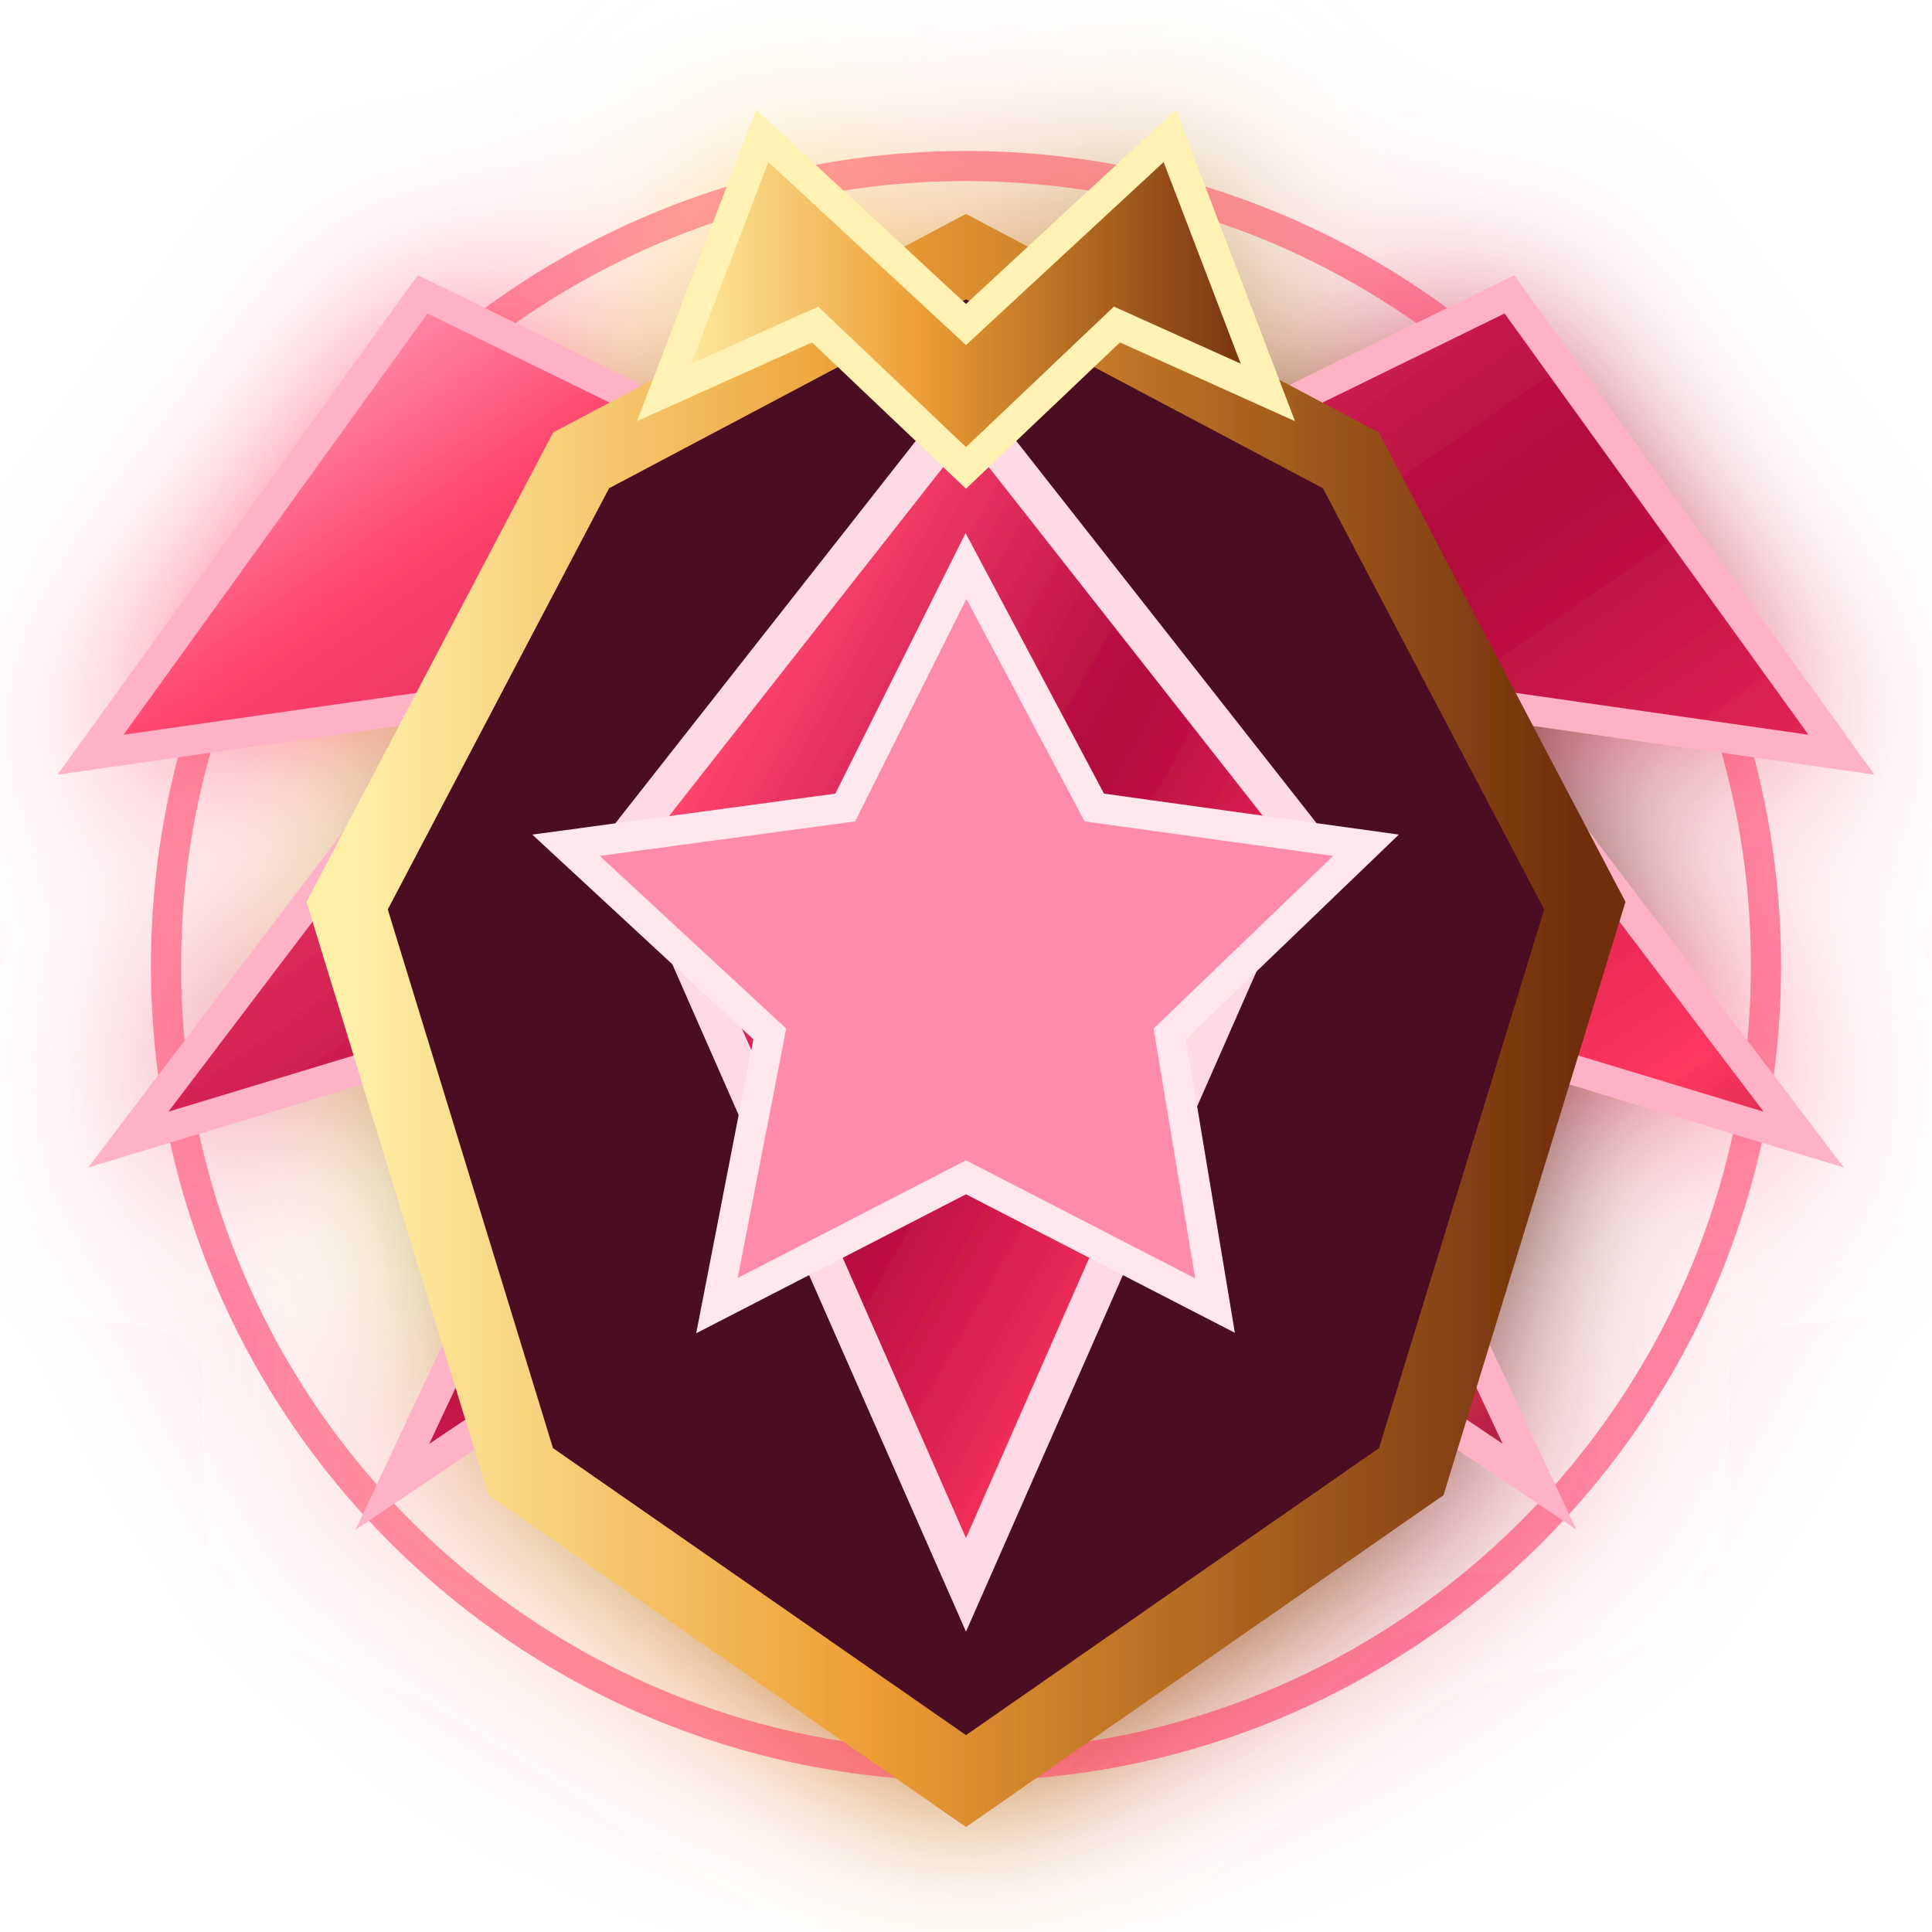
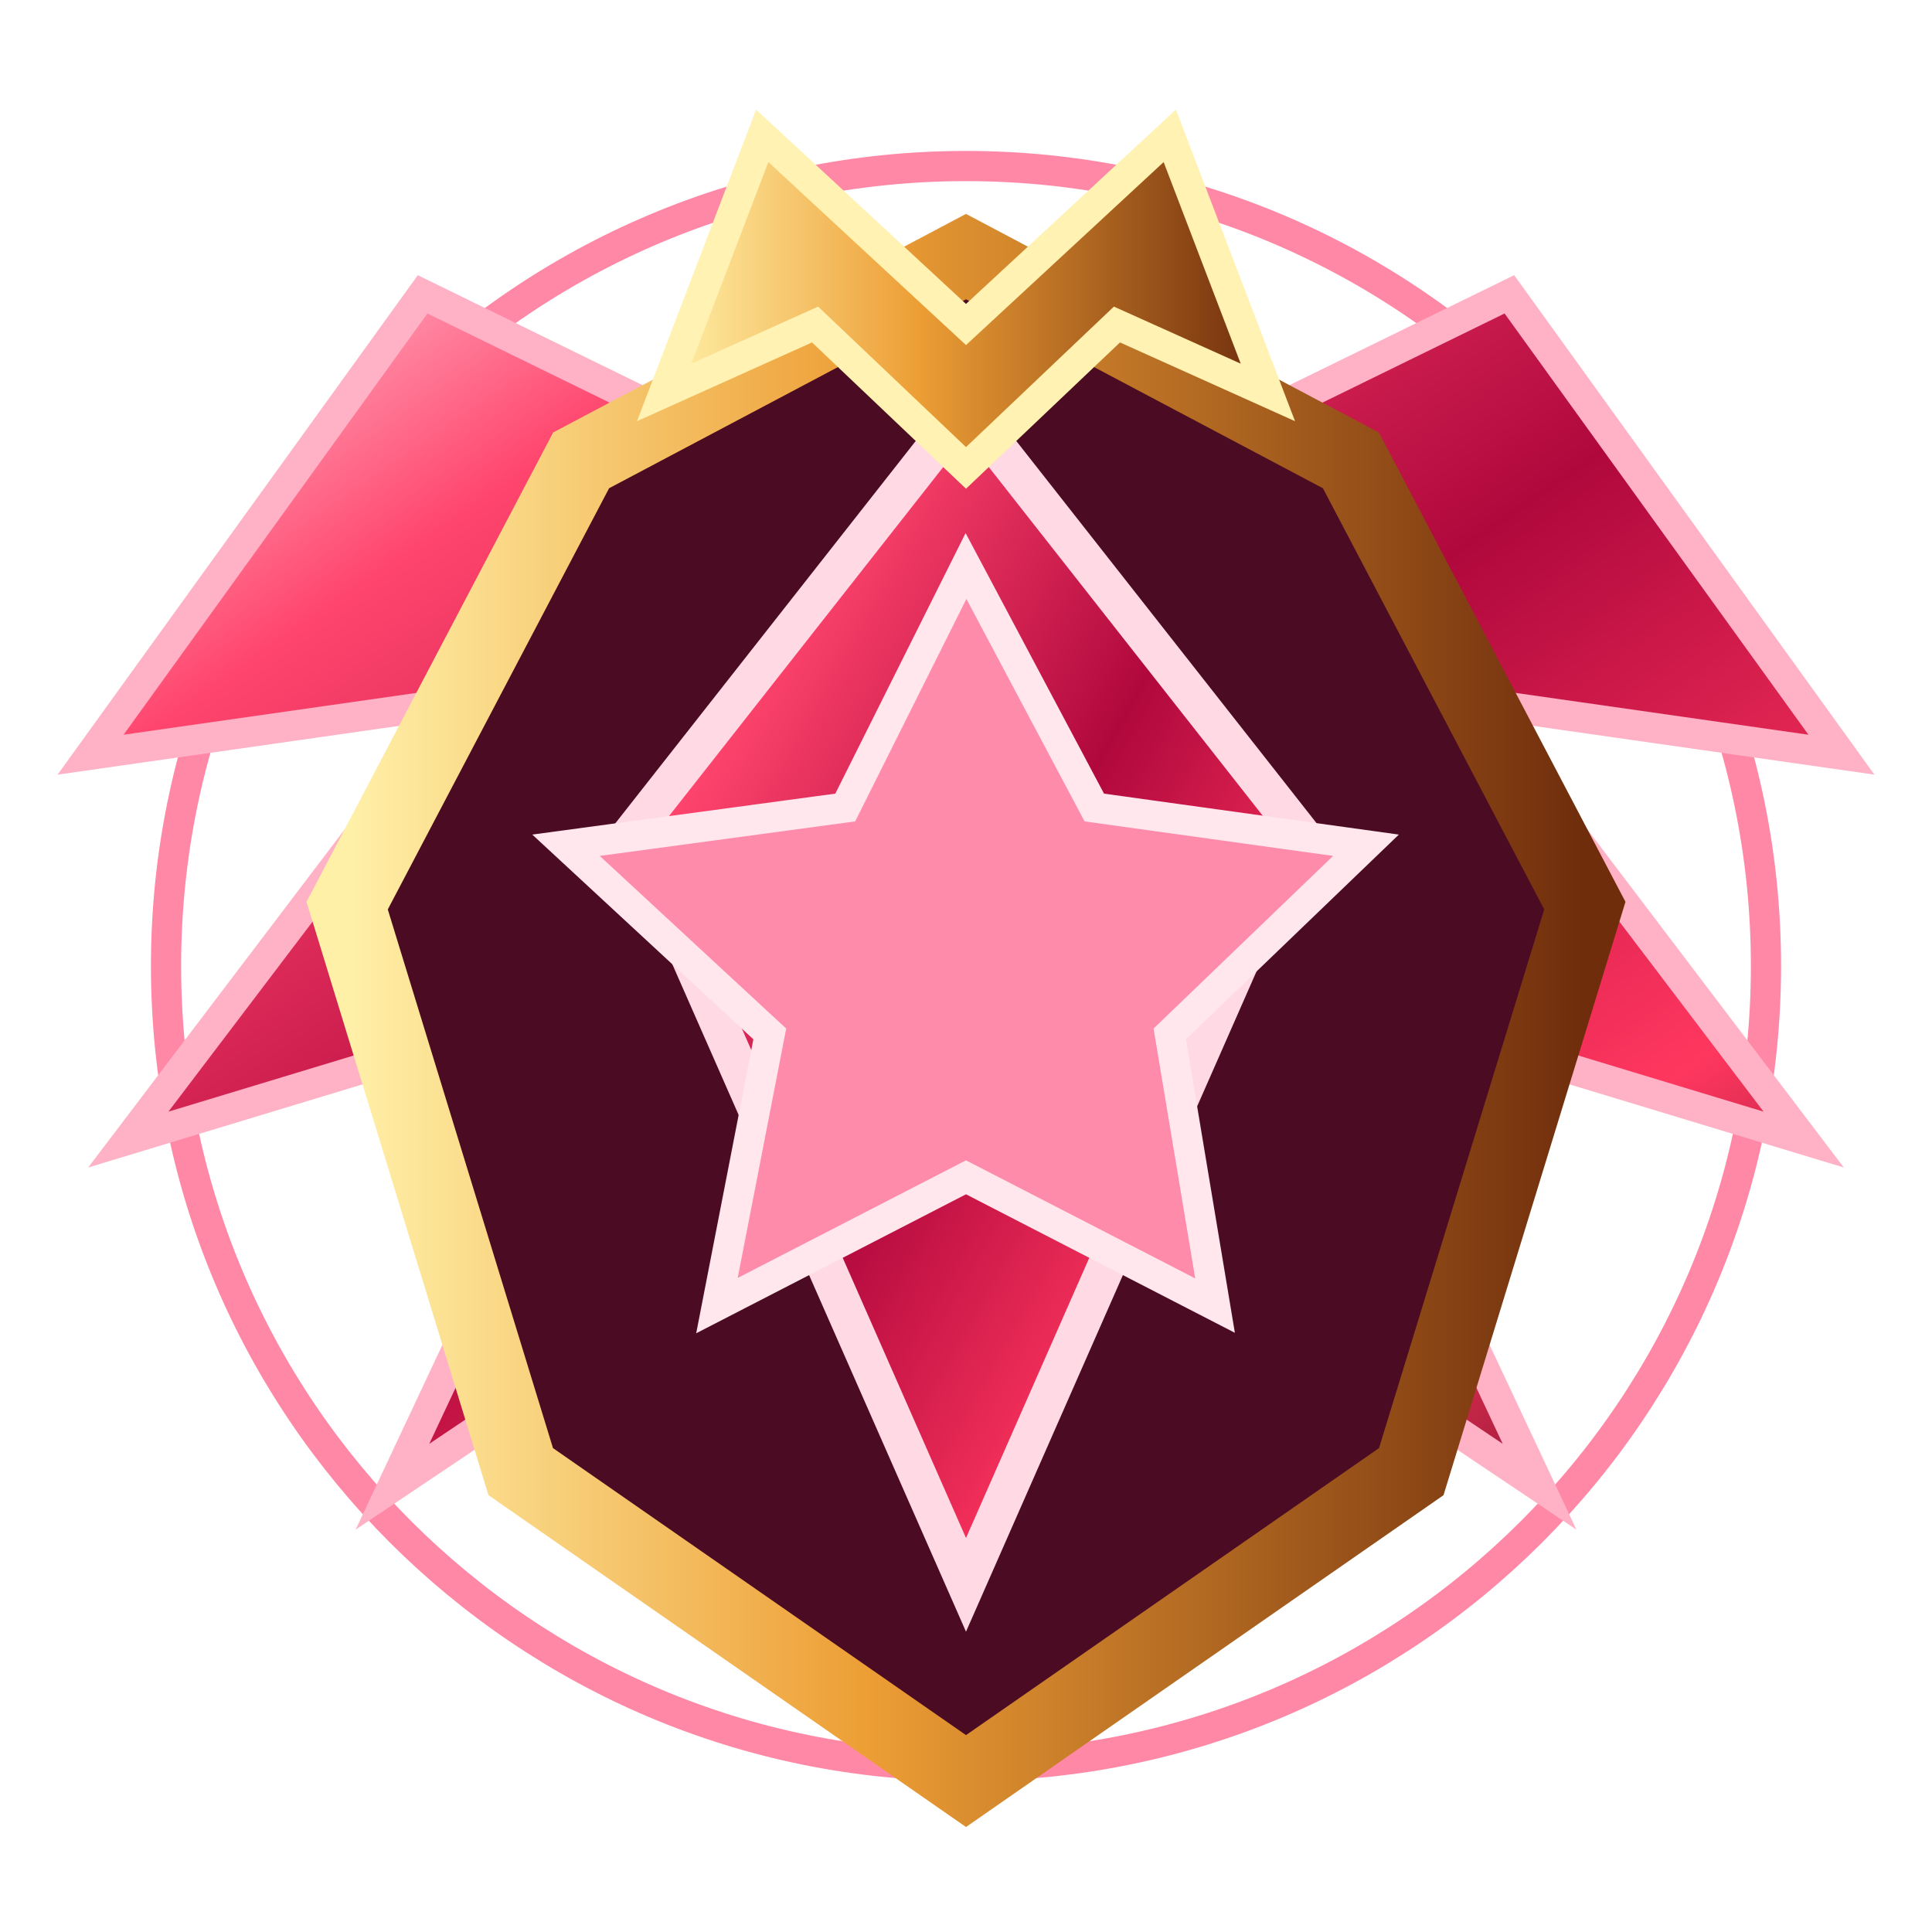
<svg xmlns="http://www.w3.org/2000/svg" viewBox="0 0 256 256">
  <defs>
    <linearGradient id="r" x1="0" y1="0" x2="1" y2="1">
      <stop stop-color="#ffd0dc" />
      <stop offset=".2" stop-color="#ff456d" />
      <stop offset=".5" stop-color="#b0083d" />
      <stop offset=".78" stop-color="#ff375f" />
      <stop offset="1" stop-color="#5b071e" />
    </linearGradient>
    <linearGradient id="g">
      <stop stop-color="#fff0a8" />
      <stop offset=".42" stop-color="#ed9e35" />
      <stop offset="1" stop-color="#6f2d0c" />
    </linearGradient>
-     <filter id="gl">
-       <feGaussianBlur stdDeviation="11" result="b" />
-       <feMerge>
-         <feMergeNode in="b" />
-         <feMergeNode in="SourceGraphic" />
-       </feMerge>
-     </filter>
  </defs>
-   <g filter="url(#gl)">
+   <g>
    <circle cx="128" cy="128" r="106" fill="none" stroke="#ff275c" stroke-width="4" opacity=".55" />
    <path d="M103 62 56 39 12 100l49-7-44 58 66-20-31 66 70-47zM153 62l47-23 44 61-49-7 44 58-66-20 31 66-70-47z" fill="url(#r)" stroke="#ffb2c5" stroke-width="4" />
    <path d="M128 34 179 61l31 59-23 75-59 41-59-41-23-75 31-59z" fill="#4b0b22" stroke="url(#g)" stroke-width="10" />
    <path d="m128 54 44 56-44 100-44-100z" fill="url(#r)" stroke="#ffd9e3" stroke-width="5" />
    <path d="m128 75 17 32 36 5-26 25 6 36-33-17-33 17 7-36-27-25 37-5z" fill="#ff8bab" stroke="#ffe7ed" stroke-width="4" />
    <path d="M88 52 101 18l27 25 27-25 13 34-20-9-20 19-20-19z" fill="url(#g)" stroke="#fff2b2" stroke-width="4" />
  </g>
</svg>
